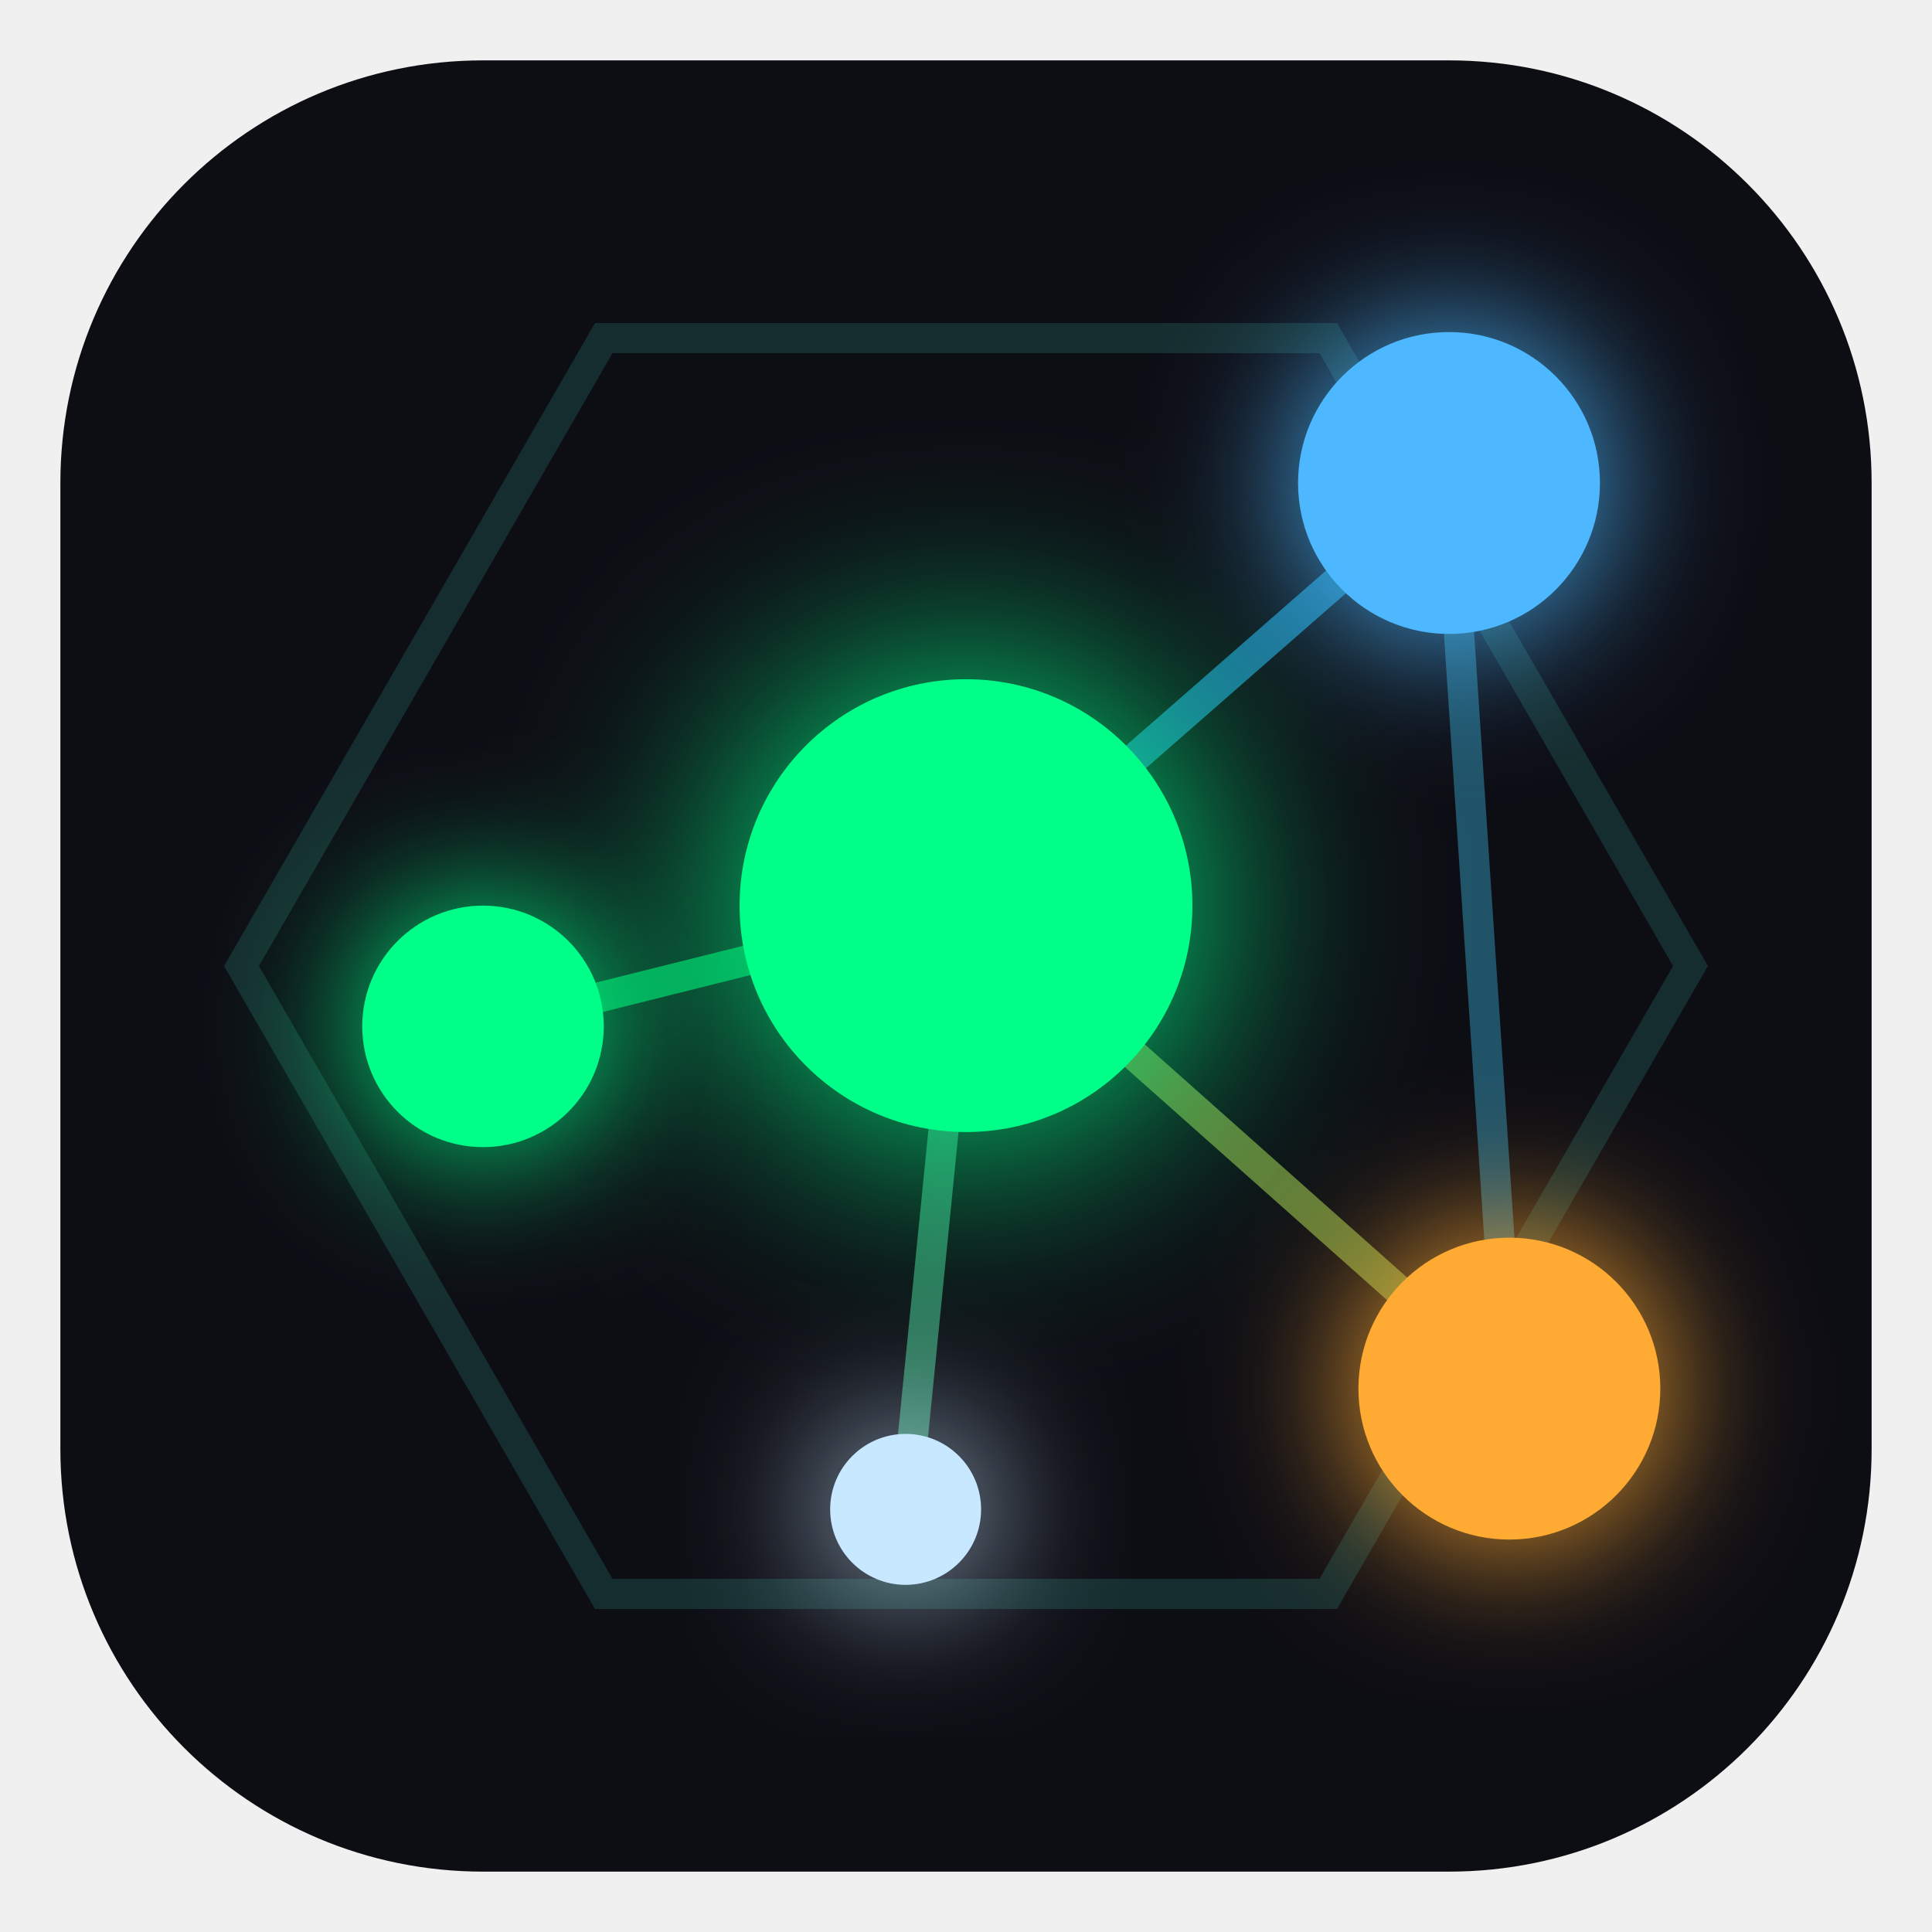
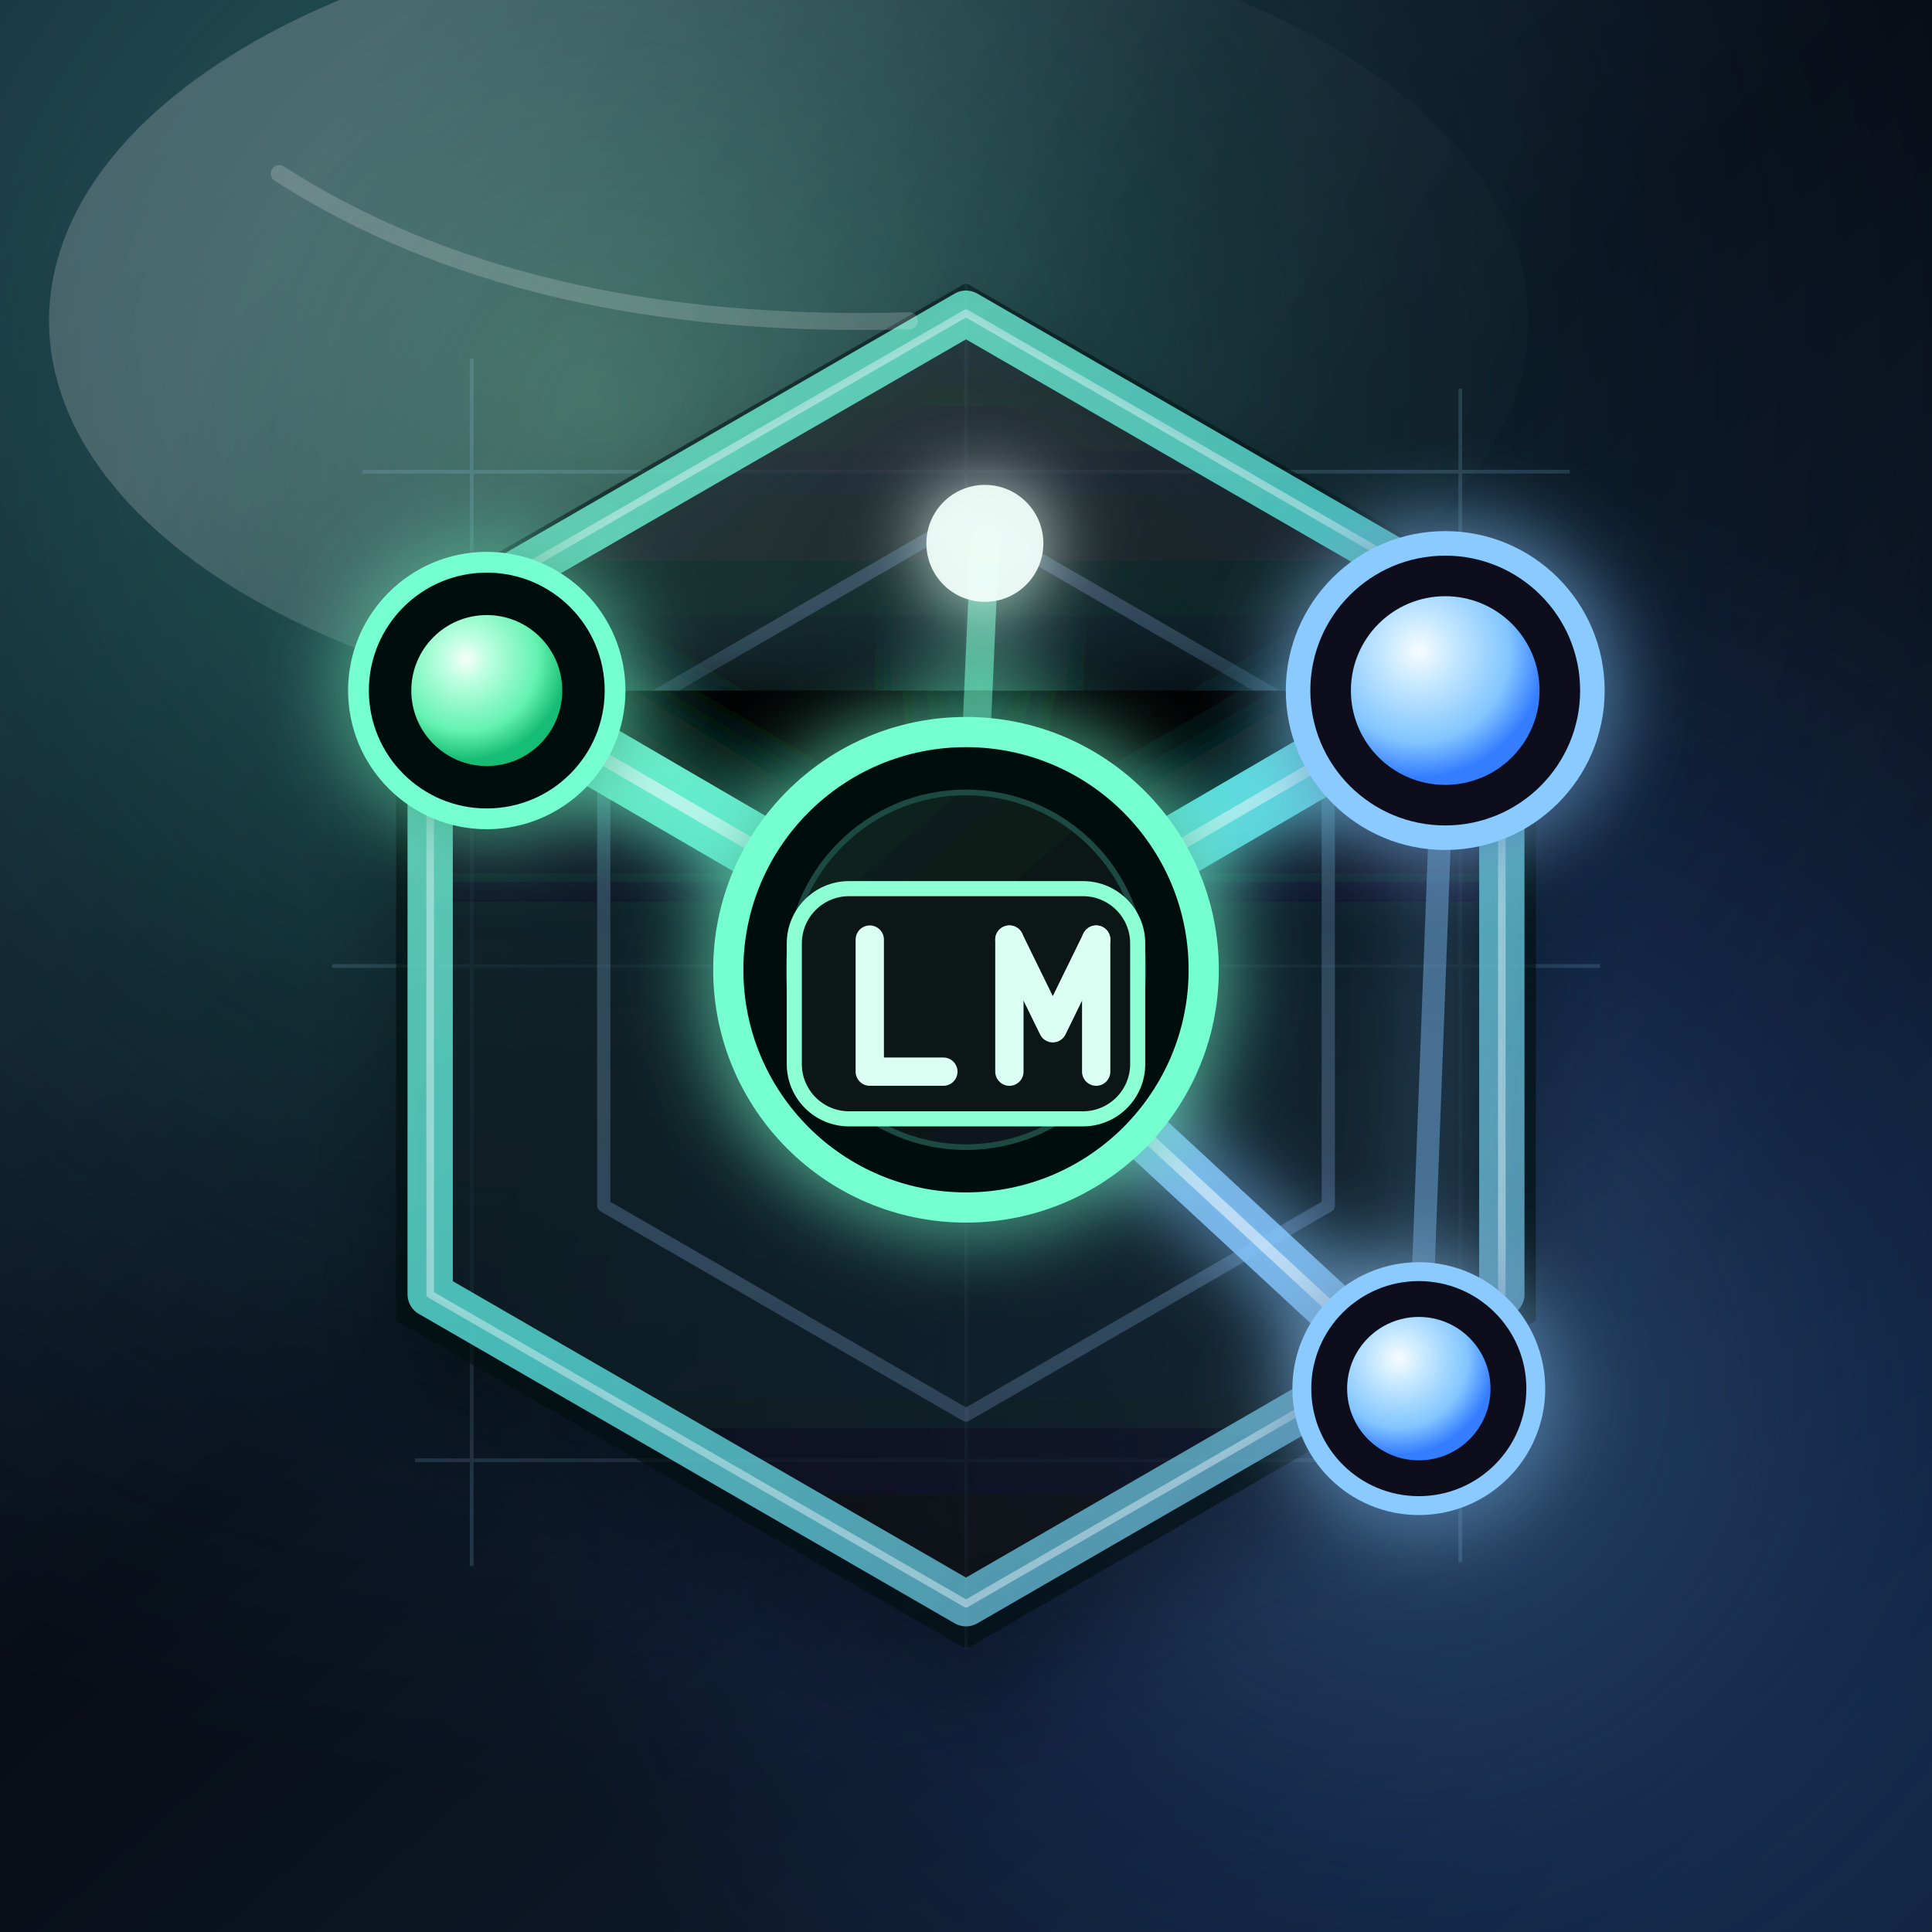
- <svg xmlns="http://www.w3.org/2000/svg" viewBox="0 0 64 64" width="64" height="64" role="img" aria-label="LM Manager Pro">
+ <svg xmlns="http://www.w3.org/2000/svg" viewBox="0 0 1024 1024" role="img" aria-label="LM Manager Pro">
  <defs>
-     <filter id="glow" x="-100%" y="-100%" width="300%" height="300%" color-interpolation-filters="sRGB">
-       <feGaussianBlur in="SourceGraphic" stdDeviation="2.5" result="blur" />
+     <linearGradient id="field" x1="72" y1="24" x2="940" y2="1000" gradientUnits="userSpaceOnUse">
+       <stop offset="0" stop-color="#192433" />
+       <stop offset="0.46" stop-color="#080d15" />
+       <stop offset="1" stop-color="#11233a" />
+     </linearGradient>
+     <radialGradient id="aurora" cx="31%" cy="21%" r="72%">
+       <stop offset="0" stop-color="#6af5ba" stop-opacity="0.34" />
+       <stop offset="0.48" stop-color="#34d8cc" stop-opacity="0.13" />
+       <stop offset="1" stop-color="#2b6cff" stop-opacity="0" />
+     </radialGradient>
+     <radialGradient id="blueBloom" cx="73%" cy="72%" r="48%">
+       <stop offset="0" stop-color="#80c8ff" stop-opacity="0.28" />
+       <stop offset="0.56" stop-color="#397bff" stop-opacity="0.1" />
+       <stop offset="1" stop-color="#397bff" stop-opacity="0" />
+     </radialGradient>
+     <linearGradient id="hex" x1="196" y1="178" x2="842" y2="842" gradientUnits="userSpaceOnUse">
+       <stop offset="0" stop-color="#81ffd0" stop-opacity="0.78" />
+       <stop offset="0.48" stop-color="#58e4df" stop-opacity="0.78" />
+       <stop offset="1" stop-color="#8bcaff" stop-opacity="0.58" />
+     </linearGradient>
+     <linearGradient id="hexShadow" x1="512" y1="154" x2="512" y2="860" gradientUnits="userSpaceOnUse">
+       <stop offset="0" stop-color="#ffffff" stop-opacity="0.2" />
+       <stop offset="0.38" stop-color="#ffffff" stop-opacity="0.02" />
+       <stop offset="1" stop-color="#000000" stop-opacity="0.34" />
+     </linearGradient>
+     <linearGradient id="link" x1="228" y1="340" x2="786" y2="744" gradientUnits="userSpaceOnUse">
+       <stop offset="0" stop-color="#7affc9" />
+       <stop offset="0.48" stop-color="#55e7df" />
+       <stop offset="1" stop-color="#88c7ff" />
+     </linearGradient>
+     <linearGradient id="chip" x1="408" y1="380" x2="624" y2="632" gradientUnits="userSpaceOnUse">
+       <stop offset="0" stop-color="#112a26" />
+       <stop offset="0.55" stop-color="#071612" />
+       <stop offset="1" stop-color="#0c1b2d" />
+     </linearGradient>
+     <radialGradient id="greenOrb" cx="36%" cy="29%" r="67%">
+       <stop offset="0" stop-color="#f5fff9" />
+       <stop offset="0.24" stop-color="#b9ffe0" />
+       <stop offset="0.72" stop-color="#63f2b0" />
+       <stop offset="1" stop-color="#18bd74" />
+     </radialGradient>
+     <radialGradient id="blueOrb" cx="36%" cy="29%" r="67%">
+       <stop offset="0" stop-color="#f7fcff" />
+       <stop offset="0.28" stop-color="#c5e8ff" />
+       <stop offset="0.72" stop-color="#82c5ff" />
+       <stop offset="1" stop-color="#347dff" />
+     </radialGradient>
+     <linearGradient id="glassWash" x1="160" y1="92" x2="846" y2="444" gradientUnits="userSpaceOnUse">
+       <stop offset="0" stop-color="#ffffff" stop-opacity="0.26" />
+       <stop offset="0.52" stop-color="#ffffff" stop-opacity="0.04" />
+       <stop offset="1" stop-color="#ffffff" stop-opacity="0" />
+     </linearGradient>
+     <filter id="softGlow" x="-70%" y="-70%" width="240%" height="240%">
+       <feGaussianBlur stdDeviation="21" result="blur" />
      <feMerge>
        <feMergeNode in="blur" />
        <feMergeNode in="SourceGraphic" />
      </feMerge>
    </filter>
-     <filter id="glow-strong" x="-150%" y="-150%" width="400%" height="400%" color-interpolation-filters="sRGB">
-       <feGaussianBlur in="SourceGraphic" stdDeviation="4" result="blur" />
+     <filter id="nodeGlow" x="-90%" y="-90%" width="280%" height="280%">
+       <feGaussianBlur stdDeviation="22" result="blur" />
      <feMerge>
        <feMergeNode in="blur" />
        <feMergeNode in="SourceGraphic" />
      </feMerge>
    </filter>
+     <filter id="drop" x="-25%" y="-25%" width="150%" height="150%">
+       <feDropShadow dx="0" dy="34" stdDeviation="26" flood-color="#000000" flood-opacity="0.4" />
+     </filter>
  </defs>
-   <rect x="2" y="2" width="60" height="60" rx="14" fill="#0d0d14" />
-   <polygon points="56,32 44,11.2 20,11.2 8,32 20,52.8 44,52.8" fill="none" stroke="#1a3a3a" stroke-width="1" opacity="0.7" />
-   <line x1="32" y1="30" x2="16" y2="34" stroke="#00cc66" stroke-width="1" opacity="0.7" />
-   <line x1="32" y1="30" x2="48" y2="16" stroke="#2299cc" stroke-width="1" opacity="0.7" />
-   <line x1="32" y1="30" x2="50" y2="46" stroke="#88aa44" stroke-width="1" opacity="0.7" />
-   <line x1="32" y1="30" x2="30" y2="50" stroke="#44bb88" stroke-width="1" opacity="0.6" />
-   <line x1="48" y1="16" x2="50" y2="46" stroke="#3399bb" stroke-width="1" opacity="0.5" />
-   <circle cx="16" cy="34" r="4" fill="#00ff88" filter="url(#glow)" />
-   <circle cx="48" cy="16" r="5" fill="#4db8ff" filter="url(#glow)" />
-   <circle cx="50" cy="46" r="5" fill="#ffaa33" filter="url(#glow)" />
-   <circle cx="30" cy="50" r="2.5" fill="#c8e8ff" filter="url(#glow)" />
-   <circle cx="32" cy="30" r="7.5" fill="#00ff88" filter="url(#glow-strong)" />
+   <rect width="1024" height="1024" fill="url(#field)" />
+   <rect width="1024" height="1024" fill="url(#aurora)" />
+   <rect width="1024" height="1024" fill="url(#blueBloom)" />
+   <ellipse cx="418" cy="170" rx="392" ry="214" fill="url(#glassWash)" opacity="0.72" />
+   <g opacity="0.16" stroke="#a8dfff" stroke-width="2">
+     <path d="M192 250h640" />
+     <path d="M176 512h672" />
+     <path d="M220 774h584" />
+     <path d="M250 190v640" />
+     <path d="M512 150v724" />
+     <path d="M774 206v622" />
+   </g>
+   <g filter="url(#drop)">
+     <path d="M512 150 814 324v376L512 874 210 700V324Z" fill="#071017" opacity="0.62" />
+     <path d="M512 166 796 330v356L512 850 228 686V330Z" fill="url(#hexShadow)" opacity="0.48" />
+     <path d="M512 166 796 330v356L512 850 228 686V330Z" fill="none" stroke="url(#hex)" stroke-width="24" stroke-linejoin="round" />
+     <path d="M512 166 796 330v356L512 850 228 686V330Z" fill="none" stroke="#f2fbff" stroke-width="4" stroke-linejoin="round" opacity="0.42" />
+     <path d="M512 274 704 385v254L512 750 320 639V385Z" fill="none" stroke="#8bcaff" stroke-width="7" stroke-linejoin="round" opacity="0.22" />
+   </g>
+   <g stroke-linecap="round" filter="url(#softGlow)">
+     <path d="M258 366 512 514 766 366" stroke="url(#link)" stroke-width="34" opacity="0.88" />
+     <path d="M512 514 752 736" stroke="#86c8ff" stroke-width="27" opacity="0.82" />
+     <path d="M522 288 512 514" stroke="#72ffd0" stroke-width="15" opacity="0.54" />
+     <path d="M766 366 752 736" stroke="#82c5ff" stroke-width="12" opacity="0.42" />
+   </g>
+   <g stroke-linecap="round">
+     <path d="M258 366 512 514" stroke="#f3fbff" stroke-width="7" opacity="0.58" />
+     <path d="M512 514 766 366" stroke="#f3fbff" stroke-width="6" opacity="0.5" />
+     <path d="M512 514 752 736" stroke="#f3fbff" stroke-width="6" opacity="0.54" />
+   </g>
+   <g filter="url(#nodeGlow)">
+     <circle cx="512" cy="514" r="126" fill="#04100d" stroke="#75ffd0" stroke-width="16" />
+     <circle cx="512" cy="514" r="94" fill="url(#chip)" stroke="#1d4a43" stroke-width="3" />
+     <path d="M450 471h124c16 0 29 13 29 29v64c0 16-13 29-29 29H450c-16 0-29-13-29-29v-64c0-16 13-29 29-29Z" fill="#071713" stroke="#8cffd5" stroke-width="8" />
+     <path d="M461 498v70h39m35-70v70m46-70v70" fill="none" stroke="#dbfff3" stroke-width="15" stroke-linecap="round" stroke-linejoin="round" />
+     <path d="M535 498 558 545 581 498" fill="none" stroke="#dbfff3" stroke-width="15" stroke-linecap="round" stroke-linejoin="round" />
+     <circle cx="258" cy="366" r="68" fill="#04100d" stroke="#75ffd0" stroke-width="11" />
+     <circle cx="258" cy="366" r="40" fill="url(#greenOrb)" />
+     <circle cx="766" cy="366" r="78" fill="#07101f" stroke="#8bcaff" stroke-width="13" />
+     <circle cx="766" cy="366" r="50" fill="url(#blueOrb)" />
+     <circle cx="752" cy="736" r="62" fill="#07101f" stroke="#8bcaff" stroke-width="10" />
+     <circle cx="752" cy="736" r="38" fill="url(#blueOrb)" />
+     <circle cx="522" cy="288" r="31" fill="#f0fff9" opacity="0.94" />
+   </g>
+   <path d="M148 92c87 56 199 82 334 78" fill="none" stroke="#ffffff" stroke-width="9" stroke-linecap="round" opacity="0.18" />
</svg>
